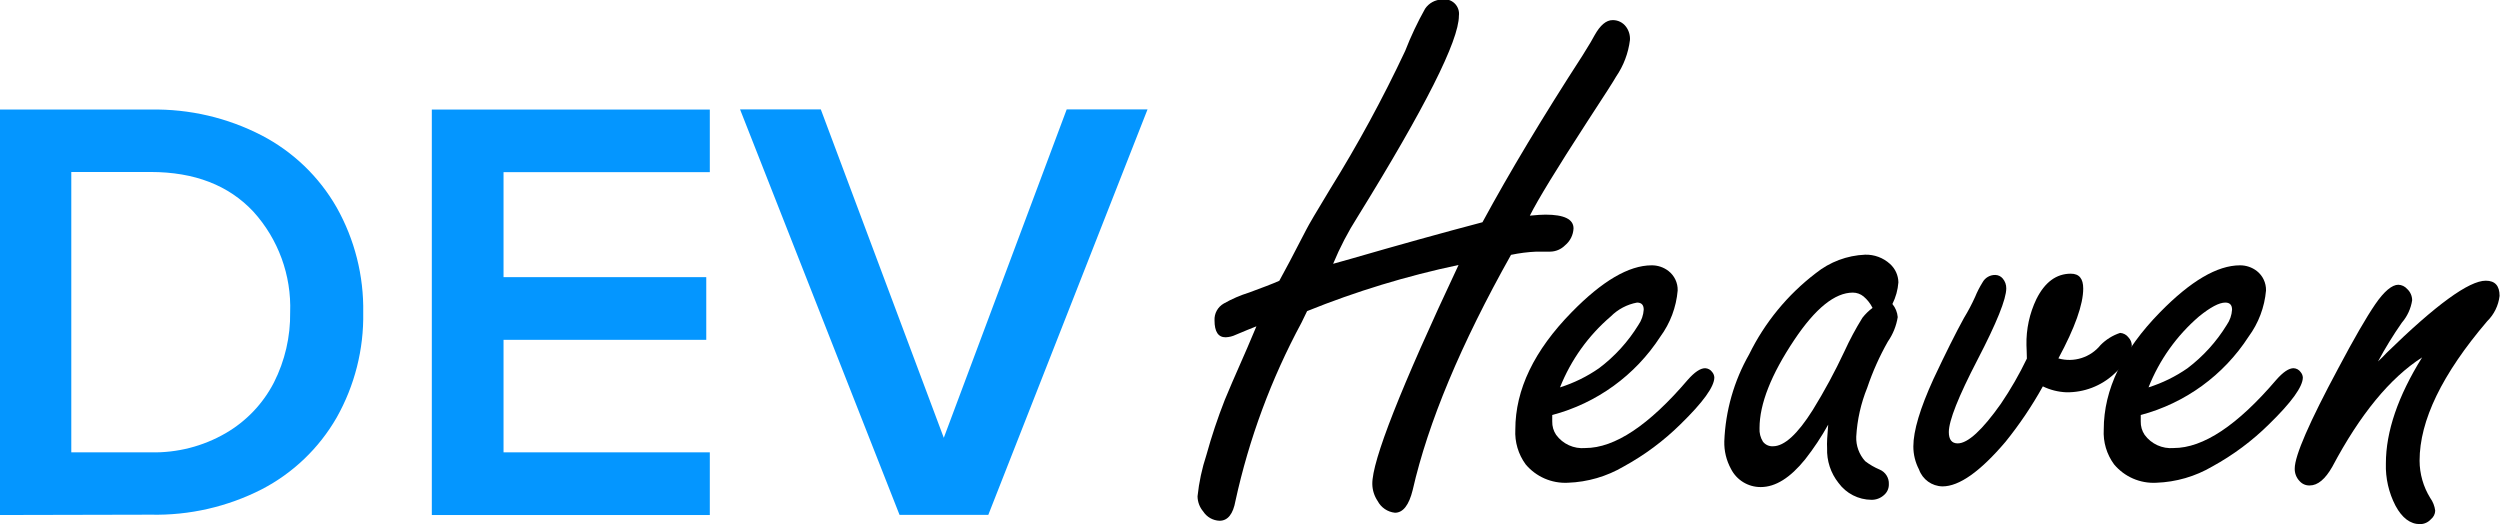
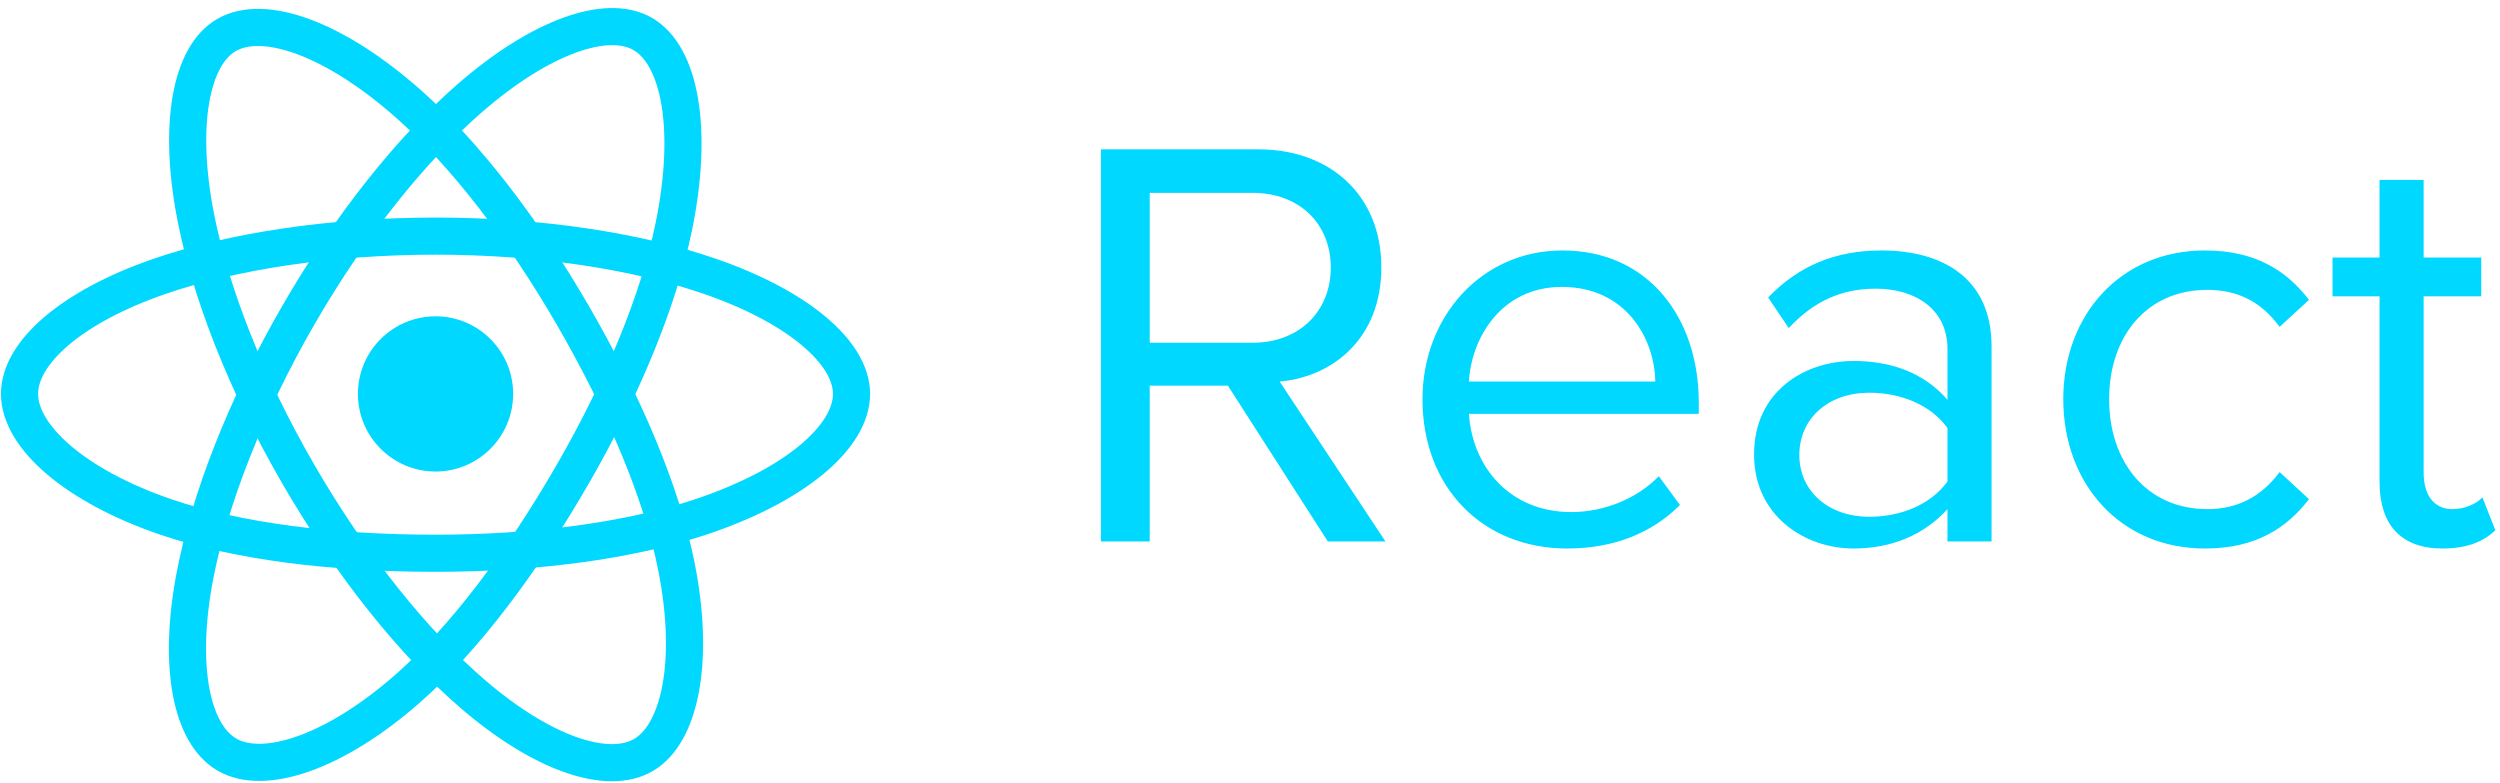
- <svg xmlns="http://www.w3.org/2000/svg" id="1e8b4eef-3f47-4e39-b5f2-ebe27227d453" data-name="Logo" viewBox="0 0 295.96 61.98">
-   <path d="M173.06,31.63a106.63,106.63,0,0,0-17.93,5.46l-.67,1.38a80.81,80.81,0,0,0-7.81,21.08c-.28,1.57-.91,2.36-1.89,2.36a2.41,2.41,0,0,1-1.93-1.1,2.82,2.82,0,0,1-.67-1.8,23.4,23.4,0,0,1,1.05-4.89,65.46,65.46,0,0,1,2.18-6.53c.28-.7,1.16-2.75,2.65-6.13.36-.82.72-1.67,1.09-2.57-.59.23-1.4.56-2.44,1a3,3,0,0,1-1.21.3c-.87,0-1.31-.66-1.31-2a2.17,2.17,0,0,1,1.1-2,15.18,15.18,0,0,1,3-1.3c1.51-.56,2.7-1,3.57-1.39.56-1,1.62-3,3.19-6.05q.42-.84,2.81-4.78a159.44,159.44,0,0,0,8.9-16.38,39.25,39.25,0,0,1,2.36-5,2.48,2.48,0,0,1,2-1.09,1.72,1.72,0,0,1,2,1.93q0,4.41-12,23.81a35.75,35.75,0,0,0-2.89,5.55l2.1-.59q8.56-2.48,15.58-4.33,4.82-8.89,11.84-19.73c.81-1.29,1.28-2.09,1.43-2.4.67-1.2,1.38-1.8,2.14-1.8a1.94,1.94,0,0,1,1.59.79A2.39,2.39,0,0,1,193.35,5a9.81,9.81,0,0,1-1.64,4.33q-.37.68-3.44,5.37Q182.89,23,181.5,25.79c.82-.08,1.43-.12,1.85-.12,2.21,0,3.32.54,3.32,1.63a2.74,2.74,0,0,1-1,2,2.52,2.52,0,0,1-1.76.75h-1.64a18.27,18.27,0,0,0-3,.38q-8.91,15.87-11.64,27.84c-.44,1.79-1.14,2.69-2.1,2.69a2.62,2.62,0,0,1-2.05-1.39,3.69,3.69,0,0,1-.63-2Q162.78,53.47,173.06,31.63Z" transform="translate(-0.39 -0.26)" />
-   <path d="M184.15,49.39v.76a2.71,2.71,0,0,0,.46,1.59,3.85,3.85,0,0,0,3.45,1.56q5.24,0,12.13-8.07c.81-.92,1.5-1.38,2.06-1.38a1.07,1.07,0,0,1,.84.46,1.08,1.08,0,0,1,.25.63q0,1.64-4,5.54a30.24,30.24,0,0,1-6.72,5A14,14,0,0,1,186,57.41a6.12,6.12,0,0,1-5-2.18,6.4,6.4,0,0,1-1.22-4.12q0-7.09,6.68-13.9,5.41-5.53,9.45-5.54a3.21,3.21,0,0,1,2,.67A2.82,2.82,0,0,1,199,34.65a10.78,10.78,0,0,1-2.05,5.46A21.92,21.92,0,0,1,184.15,49.39Zm.92-3.27a17.11,17.11,0,0,0,4.62-2.27,18.53,18.53,0,0,0,4.66-5.12,3.55,3.55,0,0,0,.63-1.81c0-.56-.26-.84-.79-.84a5.9,5.9,0,0,0-3.11,1.64A21.49,21.49,0,0,0,185.07,46.12Z" transform="translate(-0.39 -0.26)" />
-   <path d="M216.82,50.53a31.13,31.13,0,0,1-2.73,4.11c-1.76,2.18-3.51,3.28-5.25,3.28a3.92,3.92,0,0,1-3.53-2.15,6.44,6.44,0,0,1-.79-3.27,22.52,22.52,0,0,1,2.94-10.29,27.12,27.12,0,0,1,7.89-9.61,10,10,0,0,1,5.84-2.19,4.21,4.21,0,0,1,2.94,1.09,3,3,0,0,1,1,2.19,6.91,6.91,0,0,1-.71,2.56,2.79,2.79,0,0,1,.63,1.55,7,7,0,0,1-1.17,2.9,31.42,31.42,0,0,0-2.44,5.46,18.13,18.13,0,0,0-1.3,5.79,4.1,4.1,0,0,0,1.05,2.9,7.65,7.65,0,0,0,1.72,1A1.78,1.78,0,0,1,224,57.58a1.63,1.63,0,0,1-.59,1.3,2.15,2.15,0,0,1-1.47.55,4.87,4.87,0,0,1-3.9-2,6.24,6.24,0,0,1-1.35-4.11C216.65,52.74,216.71,51.81,216.82,50.53Zm5.25-13.82A4.24,4.24,0,0,0,221,35.35a2,2,0,0,0-1.26-.45q-3.19,0-6.93,5.59-4.12,6.16-4.12,10.46a2.7,2.7,0,0,0,.4,1.59,1.39,1.39,0,0,0,1.2.55q2,0,4.7-4.29a68.48,68.48,0,0,0,3.74-6.92,35.83,35.83,0,0,1,2.14-4A6.26,6.26,0,0,1,222.07,36.71Z" transform="translate(-0.39 -0.26)" />
-   <path d="M242.23,46a45.8,45.8,0,0,1-4.41,6.55q-4.5,5.3-7.48,5.29a3,3,0,0,1-2.77-2,5.86,5.86,0,0,1-.67-2.73q0-2.77,2.39-8,2.15-4.57,3.61-7.22a22.74,22.74,0,0,0,1.31-2.48,11.51,11.51,0,0,1,.88-1.72,1.68,1.68,0,0,1,1.51-.88,1.16,1.16,0,0,1,.88.42,1.75,1.75,0,0,1,.42,1.17q0,1.89-3.4,8.44t-3.4,8.57c0,.89.35,1.34,1.05,1.34q1.8,0,5.12-4.7a41.8,41.8,0,0,0,3.07-5.34c0-.69-.05-1.23-.05-1.59a12,12,0,0,1,1.18-5.46c1-2,2.36-3,4.07-3,1,0,1.47.59,1.47,1.76q0,2.82-2.94,8.27a4.76,4.76,0,0,0,5-1.59,5.78,5.78,0,0,1,2.31-1.43,1.35,1.35,0,0,1,1,.55,1.41,1.41,0,0,1,.38.92c0,1-.7,2.14-2.1,3.4A8.14,8.14,0,0,1,245,46.7,7,7,0,0,1,242.23,46Z" transform="translate(-0.39 -0.26)" />
-   <path d="M253.82,49.39v.76a2.71,2.71,0,0,0,.46,1.59,3.85,3.85,0,0,0,3.44,1.56q5.25,0,12.14-8.07c.81-.92,1.49-1.38,2.05-1.38a1.07,1.07,0,0,1,.84.46,1.1,1.1,0,0,1,.26.63q0,1.64-4,5.54a30.18,30.18,0,0,1-6.71,5,14.07,14.07,0,0,1-6.64,1.93,6.08,6.08,0,0,1-5-2.18,6.34,6.34,0,0,1-1.22-4.12q0-7.09,6.68-13.9,5.42-5.53,9.44-5.54a3.24,3.24,0,0,1,2,.67,2.85,2.85,0,0,1,1.09,2.31,10.81,10.81,0,0,1-2.06,5.46A21.9,21.9,0,0,1,253.82,49.39Zm.92-3.27a17.11,17.11,0,0,0,4.62-2.27A18.69,18.69,0,0,0,264,38.73a3.55,3.55,0,0,0,.63-1.81c0-.56-.27-.84-.8-.84-.73,0-1.76.55-3.11,1.64A21.48,21.48,0,0,0,254.74,46.12Z" transform="translate(-0.39 -0.26)" />
-   <path d="M281.91,43.05c.36-.34.71-.67,1-1q8.78-8.57,11.76-8.56c1.09,0,1.63.6,1.63,1.8a5,5,0,0,1-1.47,3q-8,9.38-8,16.51a8.44,8.44,0,0,0,1.26,4.41,3.25,3.25,0,0,1,.59,1.51,1.34,1.34,0,0,1-.5,1,1.74,1.74,0,0,1-1.3.59c-1.15,0-2.12-.73-2.9-2.18a10.18,10.18,0,0,1-1.14-5q0-5.67,4.29-12.56-5.71,3.66-10.63,12.94c-.84,1.48-1.73,2.22-2.68,2.22a1.51,1.51,0,0,1-1.18-.5,2.06,2.06,0,0,1-.59-1.51q0-2.26,5.17-11.89c1.84-3.47,3.3-6,4.36-7.55s2-2.31,2.73-2.31a1.45,1.45,0,0,1,1.05.5,1.82,1.82,0,0,1,.59,1.34,5.29,5.29,0,0,1-1.22,2.65A46.39,46.39,0,0,0,281.91,43.05Z" transform="translate(-0.39 -0.26)" />
-   <path d="M.39,61.23v-48H18.25a27.44,27.44,0,0,1,13.12,3.06,21.81,21.81,0,0,1,8.87,8.52,24.52,24.52,0,0,1,3.15,12.46A24.41,24.41,0,0,1,40.24,49.7a21.8,21.8,0,0,1-8.87,8.49,27.55,27.55,0,0,1-13.12,3Zm8.44-7.42h9.42a16.86,16.86,0,0,0,8.86-2.27,14.73,14.73,0,0,0,5.71-6,17.84,17.84,0,0,0,1.92-8.3,16.83,16.83,0,0,0-4.36-11.93Q26,20.63,18.25,20.62H8.83Z" transform="translate(-0.39 -0.26)" style="fill:#0496ff" />
-   <path d="M51.51,61.23v-48H84.42v7.41H60V33.07h24v7.42H60V53.81H84.42v7.42Z" transform="translate(-0.39 -0.26)" style="fill:#0496ff" />
-   <path d="M88,13.21h9.56l14.56,38.88,14.55-38.88h9.57l-18.85,48H106.88Z" transform="translate(-0.39 -0.26)" style="fill:#0496ff" />
+ <svg xmlns="http://www.w3.org/2000/svg" viewBox="0 0 1616 506" version="1.1">
+   <defs />
+   <g id="Page-1" stroke="none" stroke-width="1" fill="none" fill-rule="evenodd">
+     <g id="logo-(1)" transform="translate(12, 17)">
+       <circle id="Oval" fill="#00D8FF" cx="269.529" cy="237.628" r="50.167" />
+       <path d="M269.529,135.628 C336.885,135.628 399.457,145.293 446.636,161.535 C503.48,181.104 538.43,210.768 538.43,237.628 C538.43,265.619 501.389,297.131 440.347,317.356 C394.196,332.647 333.468,340.628 269.529,340.628 C203.975,340.628 141.899,333.136 95.239,317.187 C36.193,297.005 0.628,265.084 0.628,237.628 C0.628,210.986 33.998,181.552 90.043,162.012 C137.398,145.503 201.515,135.628 269.529,135.628 L269.529,135.628 Z" id="Shape" stroke="#00D8FF" stroke-width="24" />
+       <path d="M180.736,186.922 C214.385,128.574 254.017,79.198 291.656,46.442 C337.006,6.976 380.163,-8.481 403.431,4.937 C427.679,18.92 436.473,66.751 423.498,129.733 C413.688,177.351 390.264,233.945 358.322,289.334 C325.573,346.122 288.072,396.153 250.945,428.606 C203.964,469.674 158.545,484.535 134.76,470.819 C111.681,457.509 102.854,413.898 113.926,355.586 C123.281,306.316 146.758,245.841 180.736,186.922 L180.736,186.922 Z" id="Shape" stroke="#00D8FF" stroke-width="24" />
+       <path d="M180.821,289.482 C147.075,231.19 124.09,172.195 114.509,123.227 C102.965,64.228 111.127,19.118 134.373,5.661 C158.597,-8.363 204.428,7.905 252.513,50.601 C288.869,82.881 326.201,131.438 358.236,186.774 C391.08,243.507 415.697,300.983 425.272,349.356 C437.389,410.569 427.581,457.34 403.819,471.096 C380.762,484.444 338.57,470.312 293.58,431.597 C255.567,398.886 214.898,348.344 180.821,289.482 L180.821,289.482 Z" id="Shape" stroke="#00D8FF" stroke-width="24" />
+     </g>
+     <path d="M895.56,350 L827.16,246.64 C861.74,243.6 892.9,218.52 892.9,172.92 C892.9,126.18 859.84,96.54 813.48,96.54 L711.64,96.54 L711.64,350 L743.18,350 L743.18,249.3 L793.72,249.3 L858.32,350 L895.56,350 Z M809.68,221.56 L743.18,221.56 L743.18,124.66 L809.68,124.66 C839.7,124.66 860.22,144.42 860.22,172.92 C860.22,201.42 839.7,221.56 809.68,221.56 L809.68,221.56 Z M1012.98,354.56 C1043,354.56 1067.7,344.68 1085.94,326.44 L1072.26,307.82 C1057.82,322.64 1036.54,331 1015.64,331 C976.12,331 951.8,302.12 949.52,267.54 L1098.1,267.54 L1098.1,260.32 C1098.1,205.22 1065.42,161.9 1009.94,161.9 C957.5,161.9 919.5,204.84 919.5,258.04 C919.5,315.42 958.64,354.56 1012.98,354.56 L1012.98,354.56 Z M1069.98,246.64 L949.52,246.64 C951.04,218.52 970.42,185.46 1009.56,185.46 C1051.36,185.46 1069.6,219.28 1069.98,246.64 L1069.98,246.64 Z M1287.34,350 L1287.34,223.84 C1287.34,179.38 1255.04,161.9 1216.28,161.9 C1186.26,161.9 1162.7,171.78 1142.94,192.3 L1156.24,212.06 C1172.58,194.58 1190.44,186.6 1212.48,186.6 C1239.08,186.6 1258.84,200.66 1258.84,225.36 L1258.84,258.42 C1244.02,241.32 1223.12,233.34 1198.04,233.34 C1166.88,233.34 1133.82,252.72 1133.82,293.76 C1133.82,333.66 1166.88,354.56 1198.04,354.56 C1222.74,354.56 1243.64,345.82 1258.84,329.1 L1258.84,350 L1287.34,350 Z M1208.3,334.04 C1181.7,334.04 1163.08,317.32 1163.08,294.14 C1163.08,270.58 1181.7,253.86 1208.3,253.86 C1228.44,253.86 1247.82,261.46 1258.84,276.66 L1258.84,311.24 C1247.82,326.44 1228.44,334.04 1208.3,334.04 L1208.3,334.04 Z M1425.28,354.56 C1458.72,354.56 1478.48,340.88 1492.54,322.64 L1473.54,305.16 C1461.38,321.5 1445.8,329.1 1426.8,329.1 C1387.66,329.1 1363.34,298.7 1363.34,258.04 C1363.34,217.38 1387.66,187.36 1426.8,187.36 C1445.8,187.36 1461.38,194.58 1473.54,211.3 L1492.54,193.82 C1478.48,175.58 1458.72,161.9 1425.28,161.9 C1370.56,161.9 1333.7,203.7 1333.7,258.04 C1333.7,312.76 1370.56,354.56 1425.28,354.56 L1425.28,354.56 Z M1578.8,354.56 C1595.52,354.56 1605.78,349.62 1613,342.78 L1604.64,321.5 C1600.84,325.68 1593.24,329.1 1585.26,329.1 C1572.72,329.1 1566.64,319.22 1566.64,305.54 L1566.64,191.54 L1603.88,191.54 L1603.88,166.46 L1566.64,166.46 L1566.64,116.3 L1538.14,116.3 L1538.14,166.46 L1507.74,166.46 L1507.74,191.54 L1538.14,191.54 L1538.14,311.62 C1538.14,338.98 1551.82,354.56 1578.8,354.56 L1578.8,354.56 Z" id="React" fill="#00D8FF" />
+   </g>
</svg>
